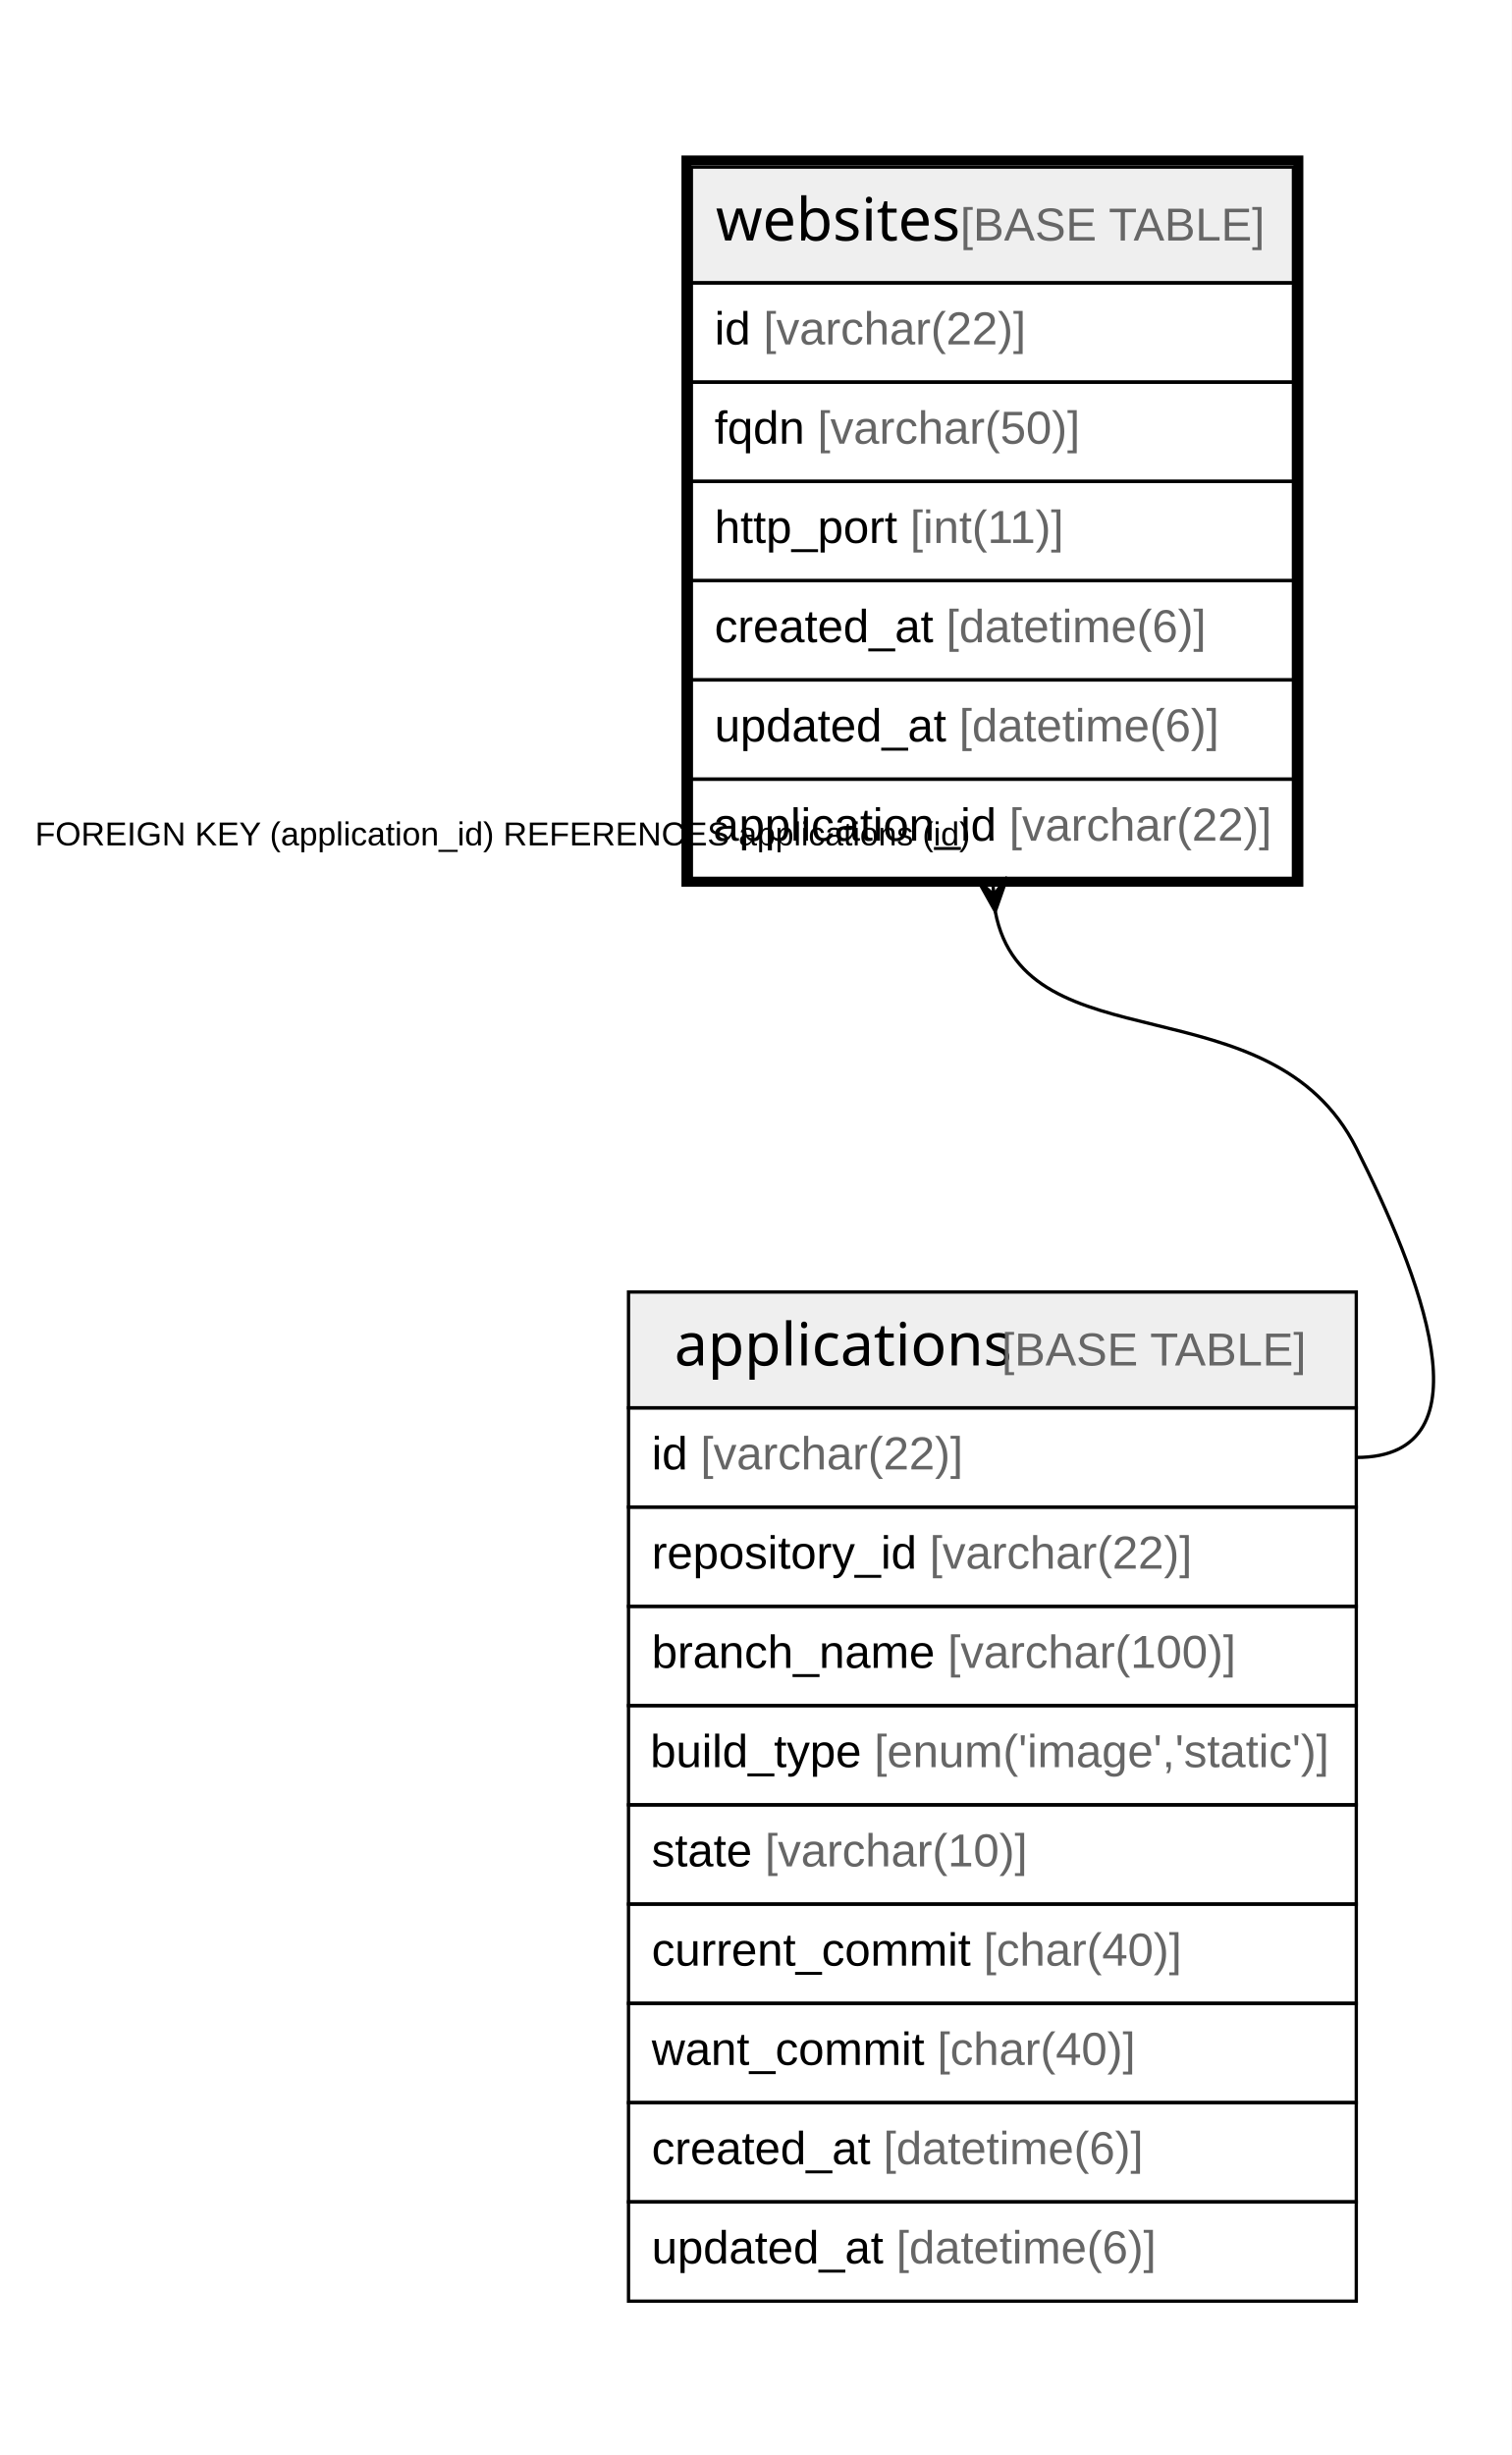
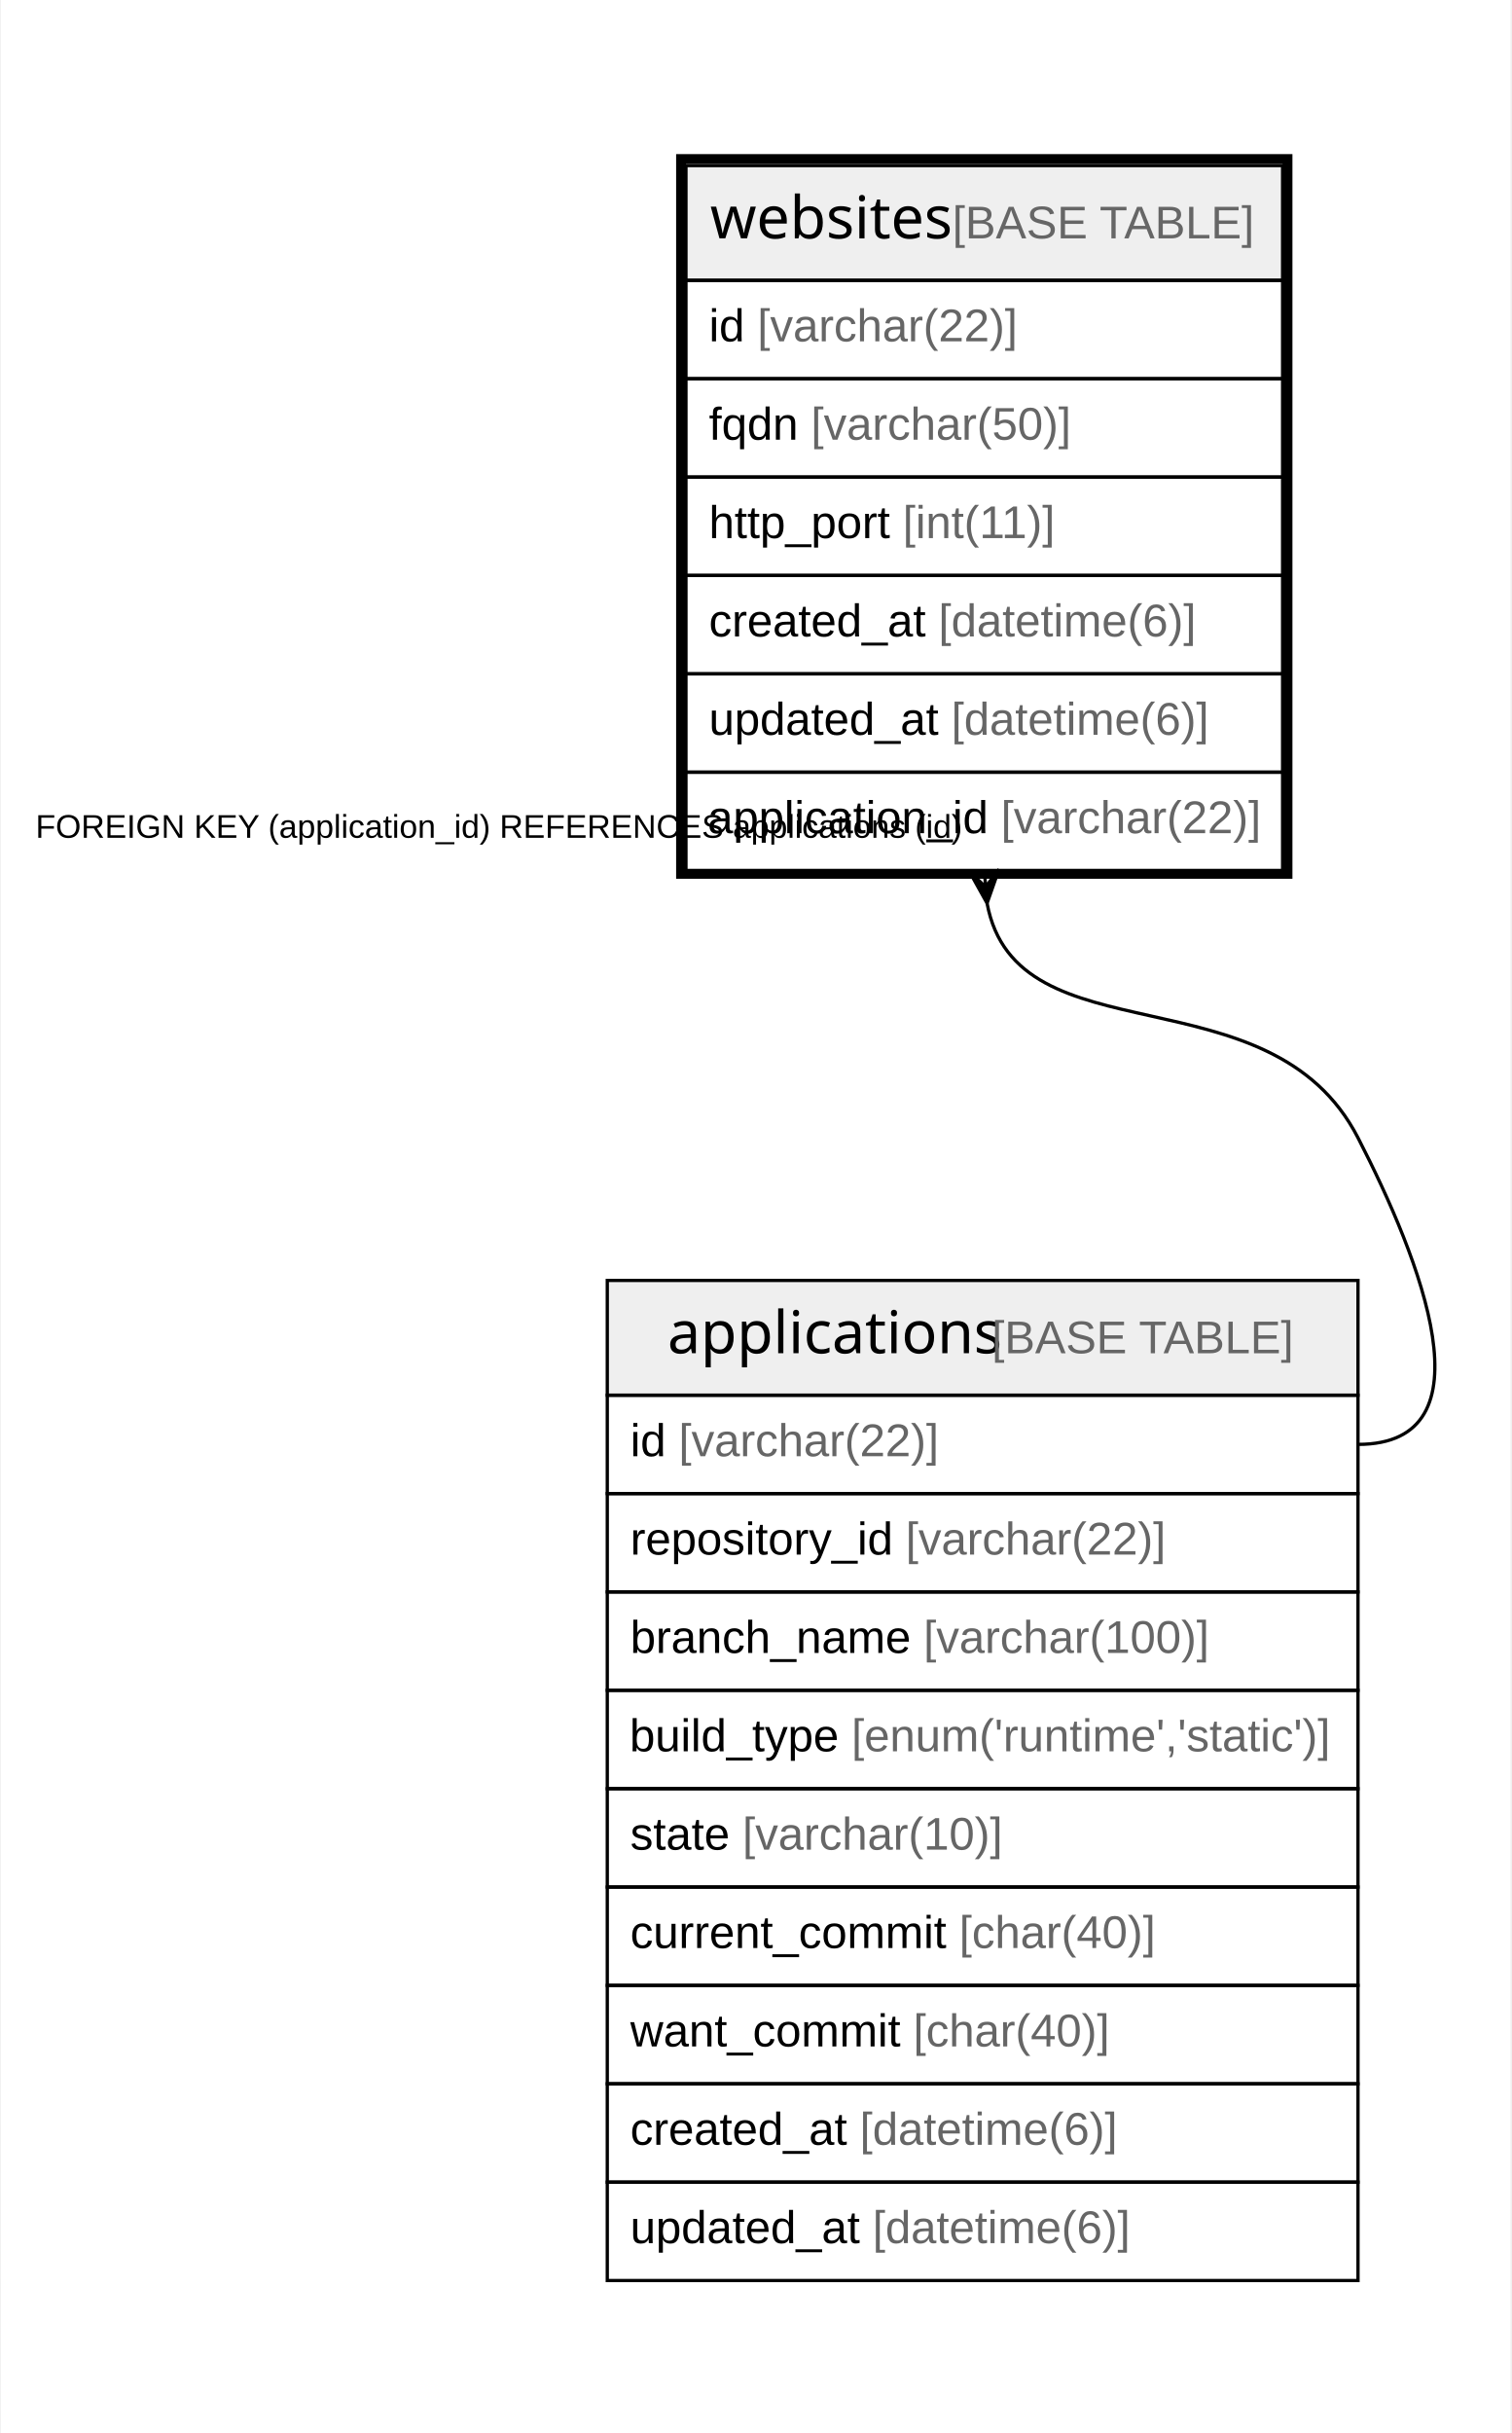
- <svg xmlns="http://www.w3.org/2000/svg" width="457pt" height="742pt" viewBox="0.00 0.00 457.00 742.00">
+ <svg xmlns="http://www.w3.org/2000/svg" width="461pt" height="742pt" viewBox="0.00 0.00 460.50 742.00">
  <g id="graph0" class="graph" transform="scale(1 1) rotate(0) translate(4 738)">
-     <polygon fill="#ffffff" stroke="transparent" points="-4,4 -4,-738 453,-738 453,4 -4,4" />
+     <polygon fill="#ffffff" stroke="transparent" points="-4,4 -4,-738 456.5,-738 456.5,4 -4,4" />
    <g id="node1" class="node">
      <polygon fill="#efefef" stroke="transparent" points="205,-652.5 205,-687.5 387,-687.5 387,-652.5 205,-652.5" />
      <polygon fill="none" stroke="#000000" points="205,-652.5 205,-687.5 387,-687.5 387,-652.5 205,-652.5" />
      <text text-anchor="start" x="212.369" y="-665.3" font-family="Arial Bold" font-size="18.00" fill="#000000">websites</text>
      <text text-anchor="start" x="282.378" y="-665.3" font-family="Arial" font-size="14.00" fill="#000000"> </text>
      <text text-anchor="start" x="286.268" y="-665.3" font-family="Arial" font-size="14.00" fill="#666666">[BASE TABLE]</text>
      <polygon fill="none" stroke="#000000" points="205,-622.5 205,-652.5 387,-652.5 387,-622.5 205,-622.5" />
      <text text-anchor="start" x="212" y="-633.9" font-family="Arial" font-size="14.00" fill="#000000">id </text>
      <text text-anchor="start" x="226.78" y="-633.9" font-family="Arial" font-size="14.00" fill="#666666">[varchar(22)]</text>
      <polygon fill="none" stroke="#000000" points="205,-592.5 205,-622.5 387,-622.5 387,-592.5 205,-592.5" />
      <text text-anchor="start" x="212" y="-603.9" font-family="Arial" font-size="14.00" fill="#000000">fqdn </text>
      <text text-anchor="start" x="243.129" y="-603.9" font-family="Arial" font-size="14.00" fill="#666666">[varchar(50)]</text>
      <polygon fill="none" stroke="#000000" points="205,-562.5 205,-592.5 387,-592.5 387,-562.5 205,-562.5" />
      <text text-anchor="start" x="212" y="-573.9" font-family="Arial" font-size="14.00" fill="#000000">http_port </text>
      <text text-anchor="start" x="271.136" y="-573.9" font-family="Arial" font-size="14.00" fill="#666666">[int(11)]</text>
      <polygon fill="none" stroke="#000000" points="205,-532.5 205,-562.5 387,-562.5 387,-532.5 205,-532.5" />
      <text text-anchor="start" x="212" y="-543.9" font-family="Arial" font-size="14.00" fill="#000000">created_at </text>
      <text text-anchor="start" x="282.028" y="-543.9" font-family="Arial" font-size="14.00" fill="#666666">[datetime(6)]</text>
      <polygon fill="none" stroke="#000000" points="205,-502.5 205,-532.5 387,-532.5 387,-502.5 205,-502.5" />
      <text text-anchor="start" x="212" y="-513.9" font-family="Arial" font-size="14.00" fill="#000000">updated_at </text>
      <text text-anchor="start" x="285.933" y="-513.9" font-family="Arial" font-size="14.00" fill="#666666">[datetime(6)]</text>
      <polygon fill="none" stroke="#000000" points="205,-472.5 205,-502.5 387,-502.5 387,-472.5 205,-472.5" />
      <text text-anchor="start" x="211.597" y="-483.9" font-family="Arial" font-size="14.00" fill="#000000">application_id </text>
      <text text-anchor="start" x="301.066" y="-483.9" font-family="Arial" font-size="14.00" fill="#666666">[varchar(22)]</text>
      <polygon fill="none" stroke="#000000" stroke-width="3" points="203.5,-471.5 203.5,-689.5 388.5,-689.5 388.5,-471.5 203.5,-471.5" />
    </g>
    <g id="node2" class="node">
-       <polygon fill="#efefef" stroke="transparent" points="186,-312.5 186,-347.5 406,-347.5 406,-312.5 186,-312.5" />
-       <polygon fill="none" stroke="#000000" points="186,-312.5 186,-347.5 406,-347.5 406,-312.5 186,-312.5" />
-       <text text-anchor="start" x="199.862" y="-325.3" font-family="Arial Bold" font-size="18.00" fill="#000000">applications</text>
-       <text text-anchor="start" x="294.884" y="-325.3" font-family="Arial" font-size="14.00" fill="#000000"> </text>
-       <text text-anchor="start" x="298.775" y="-325.3" font-family="Arial" font-size="14.00" fill="#666666">[BASE TABLE]</text>
-       <polygon fill="none" stroke="#000000" points="186,-282.5 186,-312.5 406,-312.5 406,-282.5 186,-282.5" />
-       <text text-anchor="start" x="193" y="-293.9" font-family="Arial" font-size="14.00" fill="#000000">id </text>
-       <text text-anchor="start" x="207.78" y="-293.9" font-family="Arial" font-size="14.00" fill="#666666">[varchar(22)]</text>
-       <polygon fill="none" stroke="#000000" points="186,-252.5 186,-282.5 406,-282.5 406,-252.5 186,-252.5" />
-       <text text-anchor="start" x="193" y="-263.9" font-family="Arial" font-size="14.00" fill="#000000">repository_id </text>
-       <text text-anchor="start" x="277.011" y="-263.9" font-family="Arial" font-size="14.00" fill="#666666">[varchar(22)]</text>
-       <polygon fill="none" stroke="#000000" points="186,-222.5 186,-252.5 406,-252.5 406,-222.5 186,-222.5" />
-       <text text-anchor="start" x="193" y="-233.9" font-family="Arial" font-size="14.00" fill="#000000">branch_name </text>
-       <text text-anchor="start" x="282.473" y="-233.9" font-family="Arial" font-size="14.00" fill="#666666">[varchar(100)]</text>
-       <polygon fill="none" stroke="#000000" points="186,-192.5 186,-222.5 406,-222.5 406,-192.5 186,-192.5" />
-       <text text-anchor="start" x="192.576" y="-203.9" font-family="Arial" font-size="14.00" fill="#000000">build_type </text>
-       <text text-anchor="start" x="260.266" y="-203.9" font-family="Arial" font-size="14.00" fill="#666666">[enum('image','static')]</text>
-       <polygon fill="none" stroke="#000000" points="186,-162.5 186,-192.5 406,-192.5 406,-162.5 186,-162.5" />
-       <text text-anchor="start" x="193" y="-173.9" font-family="Arial" font-size="14.00" fill="#000000">state </text>
-       <text text-anchor="start" x="227.237" y="-173.9" font-family="Arial" font-size="14.00" fill="#666666">[varchar(10)]</text>
-       <polygon fill="none" stroke="#000000" points="186,-132.5 186,-162.5 406,-162.5 406,-132.5 186,-132.5" />
-       <text text-anchor="start" x="193" y="-143.9" font-family="Arial" font-size="14.00" fill="#000000">current_commit </text>
-       <text text-anchor="start" x="293.334" y="-143.9" font-family="Arial" font-size="14.00" fill="#666666">[char(40)]</text>
-       <polygon fill="none" stroke="#000000" points="186,-102.5 186,-132.5 406,-132.5 406,-102.5 186,-102.5" />
-       <text text-anchor="start" x="193" y="-113.9" font-family="Arial" font-size="14.00" fill="#000000">want_commit </text>
-       <text text-anchor="start" x="279.337" y="-113.9" font-family="Arial" font-size="14.00" fill="#666666">[char(40)]</text>
-       <polygon fill="none" stroke="#000000" points="186,-72.5 186,-102.5 406,-102.5 406,-72.5 186,-72.5" />
-       <text text-anchor="start" x="193" y="-83.9" font-family="Arial" font-size="14.00" fill="#000000">created_at </text>
-       <text text-anchor="start" x="263.028" y="-83.9" font-family="Arial" font-size="14.00" fill="#666666">[datetime(6)]</text>
-       <polygon fill="none" stroke="#000000" points="186,-42.5 186,-72.5 406,-72.5 406,-42.5 186,-42.5" />
-       <text text-anchor="start" x="193" y="-53.9" font-family="Arial" font-size="14.00" fill="#000000">updated_at </text>
-       <text text-anchor="start" x="266.933" y="-53.9" font-family="Arial" font-size="14.00" fill="#666666">[datetime(6)]</text>
+       <polygon fill="#efefef" stroke="transparent" points="181,-312.5 181,-347.5 410,-347.5 410,-312.5 181,-312.5" />
+       <polygon fill="none" stroke="#000000" points="181,-312.5 181,-347.5 410,-347.5 410,-312.5 181,-312.5" />
+       <text text-anchor="start" x="199.362" y="-325.3" font-family="Arial Bold" font-size="18.00" fill="#000000">applications</text>
+       <text text-anchor="start" x="294.384" y="-325.3" font-family="Arial" font-size="14.00" fill="#000000"> </text>
+       <text text-anchor="start" x="298.275" y="-325.3" font-family="Arial" font-size="14.00" fill="#666666">[BASE TABLE]</text>
+       <polygon fill="none" stroke="#000000" points="181,-282.5 181,-312.5 410,-312.5 410,-282.5 181,-282.5" />
+       <text text-anchor="start" x="188" y="-293.9" font-family="Arial" font-size="14.00" fill="#000000">id </text>
+       <text text-anchor="start" x="202.78" y="-293.9" font-family="Arial" font-size="14.00" fill="#666666">[varchar(22)]</text>
+       <polygon fill="none" stroke="#000000" points="181,-252.5 181,-282.5 410,-282.5 410,-252.5 181,-252.5" />
+       <text text-anchor="start" x="188" y="-263.9" font-family="Arial" font-size="14.00" fill="#000000">repository_id </text>
+       <text text-anchor="start" x="272.011" y="-263.9" font-family="Arial" font-size="14.00" fill="#666666">[varchar(22)]</text>
+       <polygon fill="none" stroke="#000000" points="181,-222.5 181,-252.5 410,-252.5 410,-222.5 181,-222.5" />
+       <text text-anchor="start" x="188" y="-233.9" font-family="Arial" font-size="14.00" fill="#000000">branch_name </text>
+       <text text-anchor="start" x="277.473" y="-233.9" font-family="Arial" font-size="14.00" fill="#666666">[varchar(100)]</text>
+       <polygon fill="none" stroke="#000000" points="181,-192.5 181,-222.5 410,-222.5 410,-192.5 181,-192.5" />
+       <text text-anchor="start" x="187.801" y="-203.9" font-family="Arial" font-size="14.00" fill="#000000">build_type </text>
+       <text text-anchor="start" x="255.491" y="-203.9" font-family="Arial" font-size="14.00" fill="#666666">[enum('runtime','static')]</text>
+       <polygon fill="none" stroke="#000000" points="181,-162.5 181,-192.5 410,-192.5 410,-162.5 181,-162.5" />
+       <text text-anchor="start" x="188" y="-173.9" font-family="Arial" font-size="14.00" fill="#000000">state </text>
+       <text text-anchor="start" x="222.237" y="-173.9" font-family="Arial" font-size="14.00" fill="#666666">[varchar(10)]</text>
+       <polygon fill="none" stroke="#000000" points="181,-132.5 181,-162.5 410,-162.5 410,-132.5 181,-132.5" />
+       <text text-anchor="start" x="188" y="-143.9" font-family="Arial" font-size="14.00" fill="#000000">current_commit </text>
+       <text text-anchor="start" x="288.334" y="-143.9" font-family="Arial" font-size="14.00" fill="#666666">[char(40)]</text>
+       <polygon fill="none" stroke="#000000" points="181,-102.5 181,-132.5 410,-132.5 410,-102.5 181,-102.5" />
+       <text text-anchor="start" x="188" y="-113.9" font-family="Arial" font-size="14.00" fill="#000000">want_commit </text>
+       <text text-anchor="start" x="274.337" y="-113.9" font-family="Arial" font-size="14.00" fill="#666666">[char(40)]</text>
+       <polygon fill="none" stroke="#000000" points="181,-72.5 181,-102.5 410,-102.5 410,-72.5 181,-72.5" />
+       <text text-anchor="start" x="188" y="-83.9" font-family="Arial" font-size="14.00" fill="#000000">created_at </text>
+       <text text-anchor="start" x="258.028" y="-83.9" font-family="Arial" font-size="14.00" fill="#666666">[datetime(6)]</text>
+       <polygon fill="none" stroke="#000000" points="181,-42.5 181,-72.5 410,-72.5 410,-42.5 181,-42.5" />
+       <text text-anchor="start" x="188" y="-53.9" font-family="Arial" font-size="14.00" fill="#000000">updated_at </text>
+       <text text-anchor="start" x="261.933" y="-53.9" font-family="Arial" font-size="14.00" fill="#666666">[datetime(6)]</text>
    </g>
    <g id="edge1" class="edge">
-       <path fill="none" stroke="#000000" d="M296.878,-462.447C305.803,-415.411 380.287,-442.052 406,-391 424.693,-353.886 447.556,-297.5 406,-297.5" />
-       <polygon fill="#000000" stroke="#000000" points="296.87,-462.538 291.517,-472.108 296.435,-467.519 296,-472.5 296,-472.5 296,-472.5 296.435,-467.519 300.483,-472.892 296.87,-462.538 296.87,-462.538" />
+       <path fill="none" stroke="#000000" d="M296.852,-462.528C305.825,-414.141 383.181,-443.141 410,-391 429.007,-354.046 451.556,-297.5 410,-297.5" />
+       <polygon fill="#000000" stroke="#000000" points="296.851,-462.536 291.516,-472.117 296.426,-467.518 296,-472.5 296,-472.5 296,-472.5 296.426,-467.518 300.484,-472.883 296.851,-462.536 296.851,-462.536" />
      <text text-anchor="start" x="6.602" y="-482.5" font-family="Arial" font-size="10.00" fill="#000000">FOREIGN KEY (application_id) REFERENCES applications (id)</text>
    </g>
  </g>
</svg>
